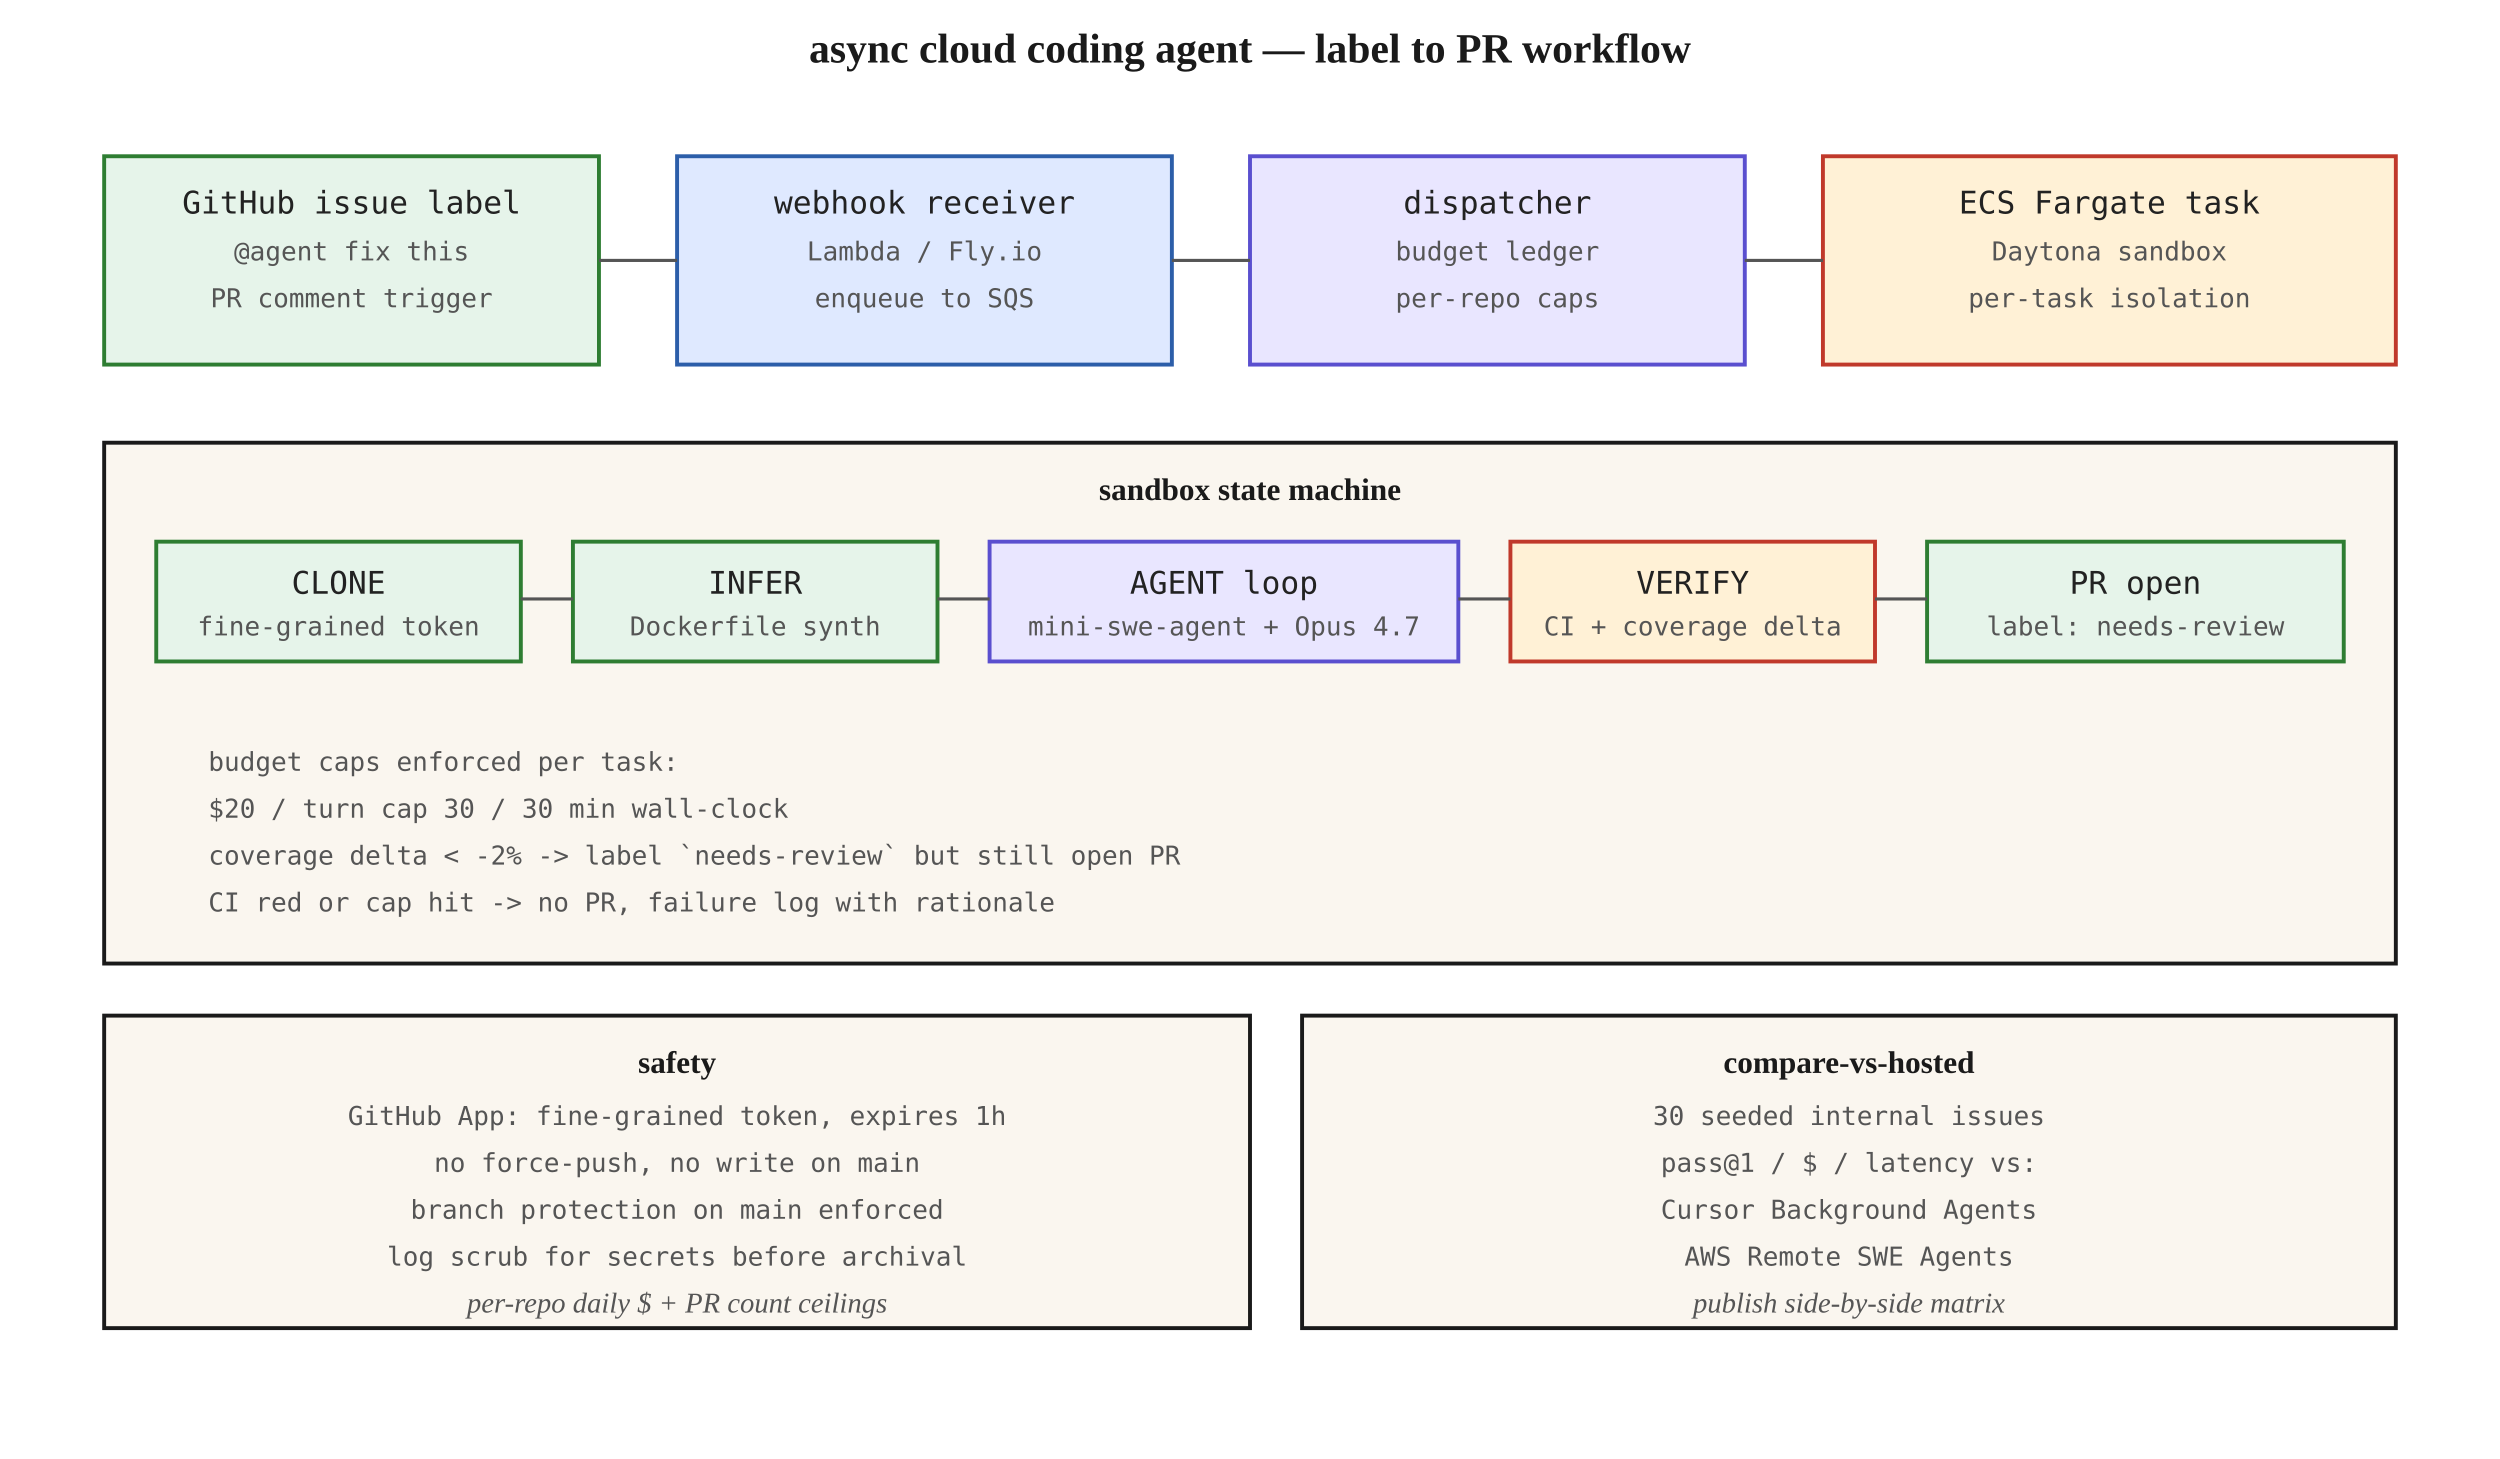
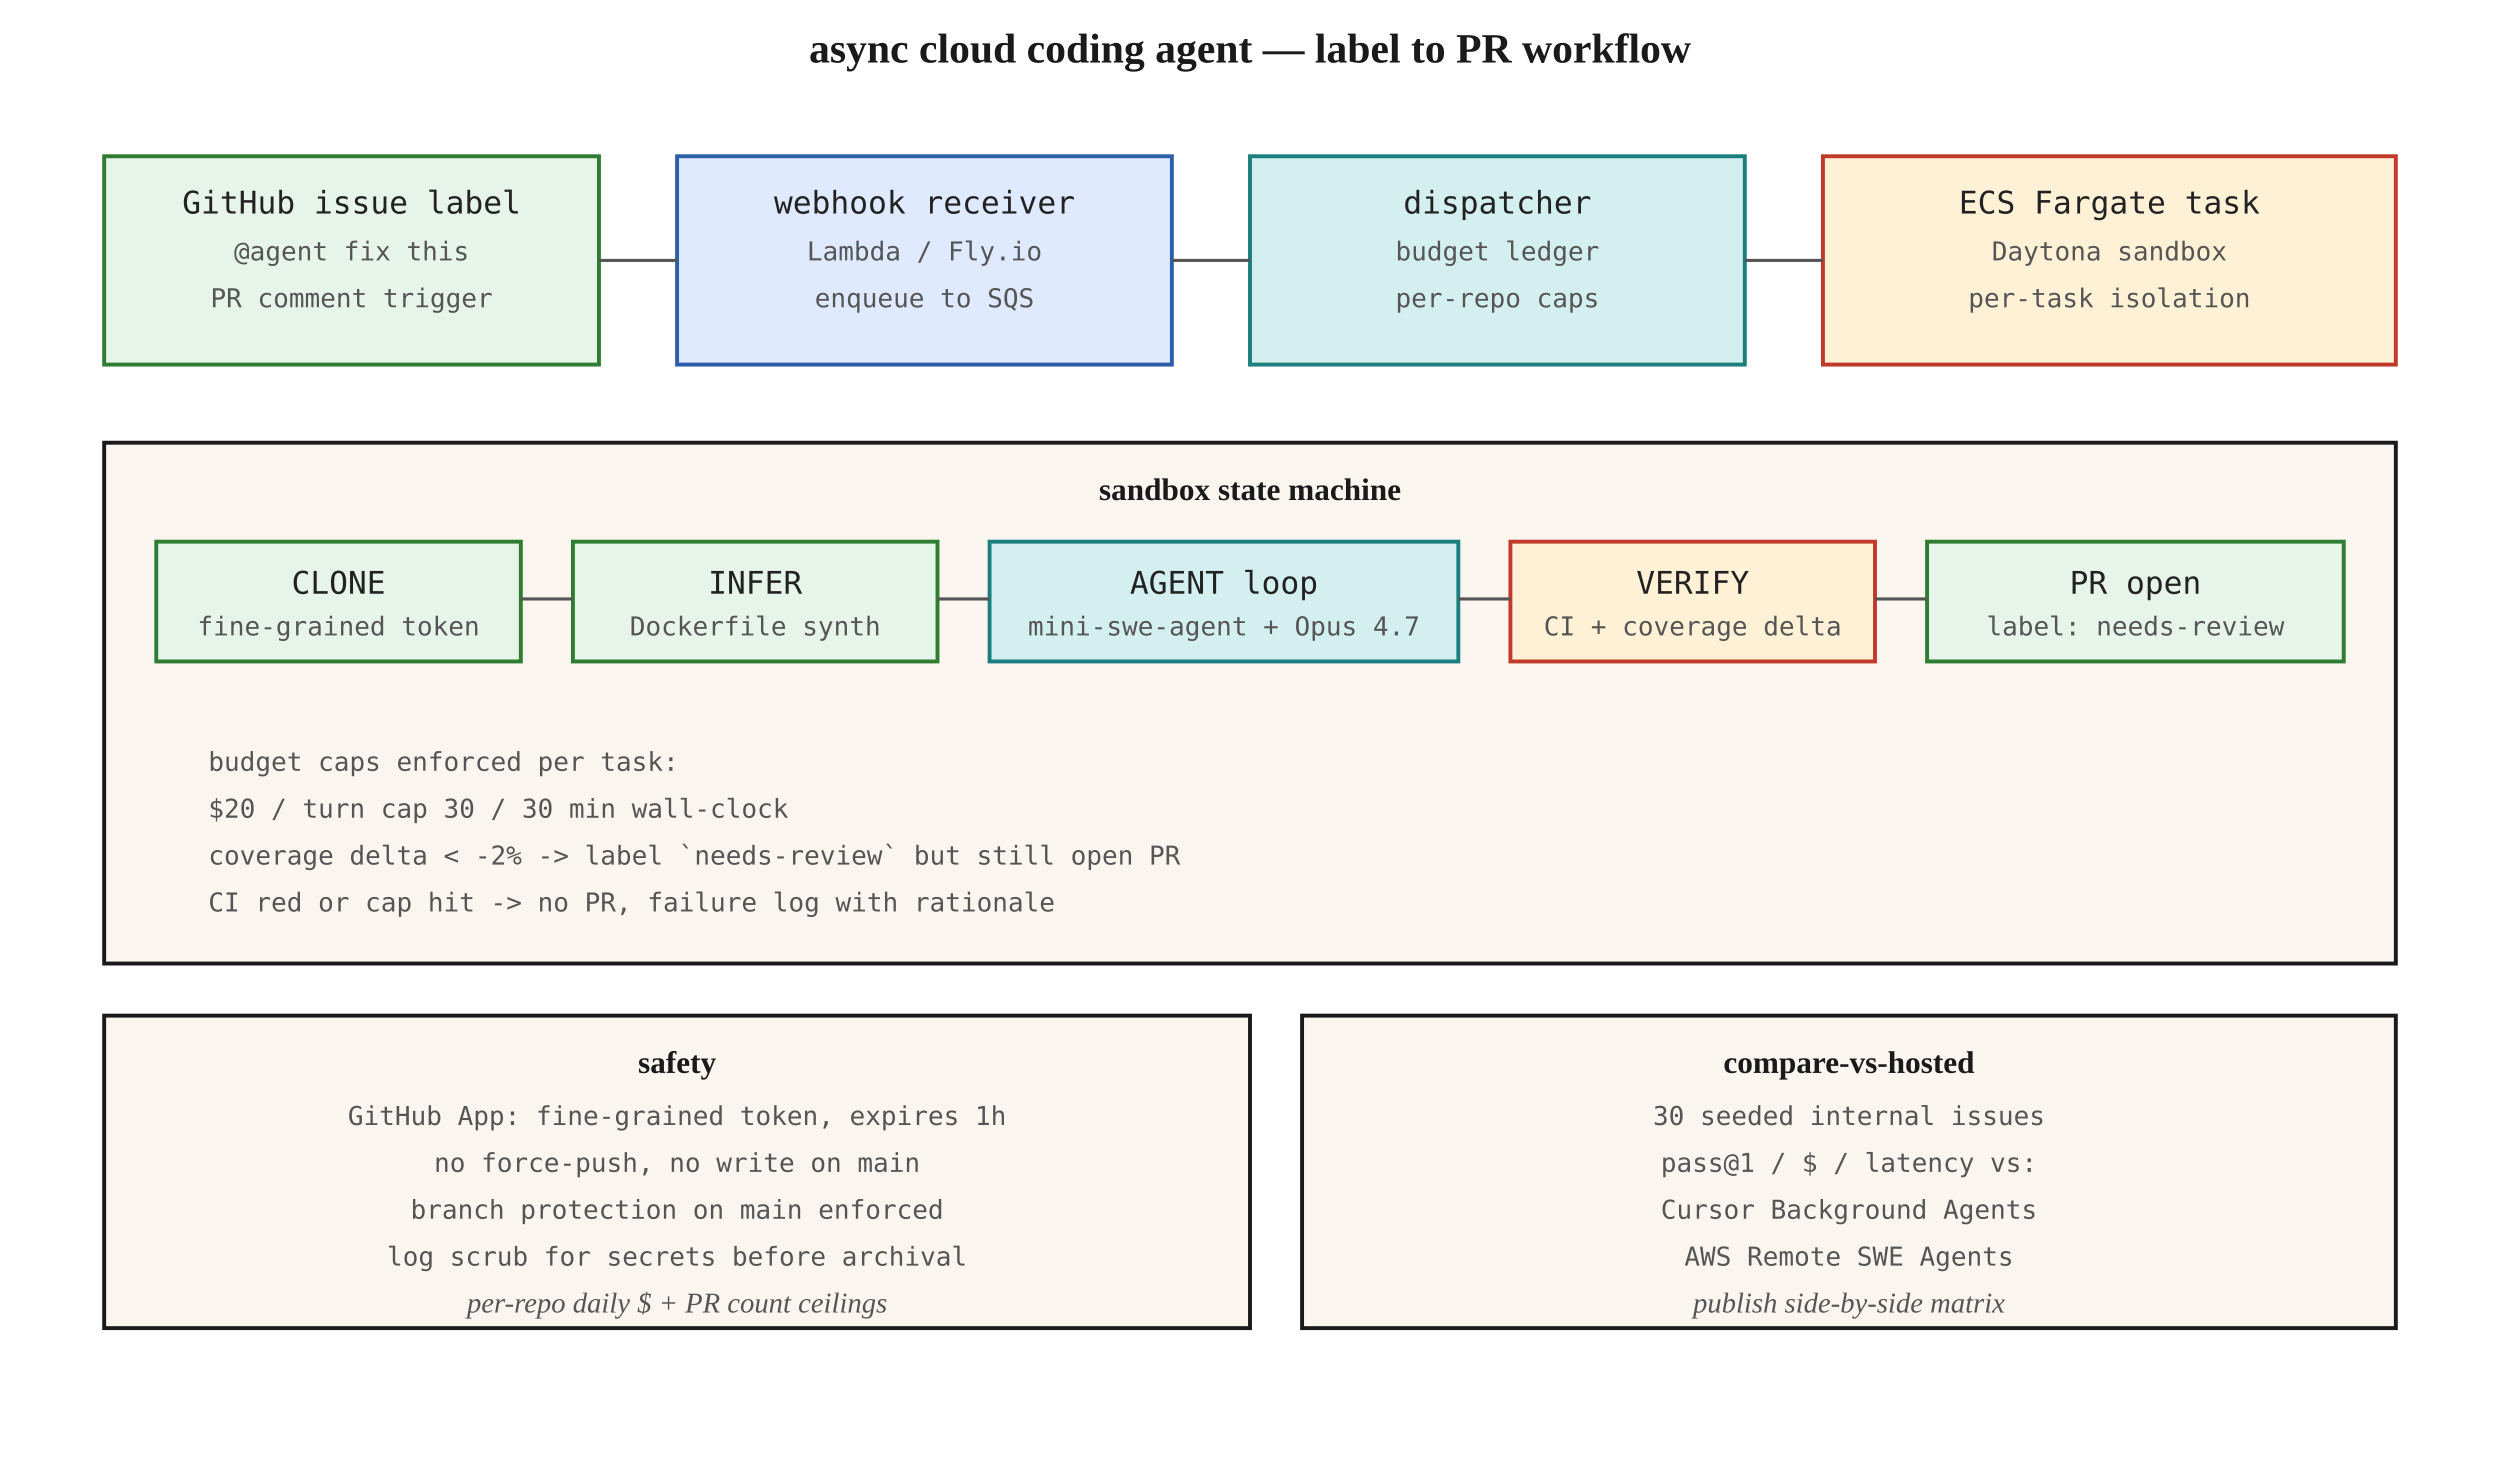
<svg xmlns="http://www.w3.org/2000/svg" viewBox="0 0 960 560" font-family="Georgia, 'Times New Roman', serif">
  <defs>
    <style>
      .box { fill: #faf6ef; stroke: #1a1a1a; stroke-width: 1.5; }
      .hot { fill: #fff1d6; stroke: #c0392b; stroke-width: 1.5; }
      .cool { fill: #e6f4ea; stroke: #2e7d32; stroke-width: 1.5; }
      .cold { fill: #dfe9ff; stroke: #2c5ea9; stroke-width: 1.5; }
-       .dsk { fill: #e9e6ff; stroke: #5a4fcf; stroke-width: 1.5; }
+       .dsk { fill: #d4efef; stroke: #1C7F7F; stroke-width: 1.5; }
      .step { font-size: 12px; font-family: 'Menlo', monospace; fill: #222; }
      .small { font-size: 10px; font-family: 'Menlo', monospace; fill: #555; }
      .caption { font-size: 11px; fill: #555; font-style: italic; }
      .title { font-size: 16px; font-weight: 700; fill: #1a1a1a; }
      .head { font-size: 12px; font-weight: 700; fill: #1a1a1a; }
      .edge { stroke: #555; stroke-width: 1.2; fill: none; }
    </style>
  </defs>
  <text x="480" y="24" text-anchor="middle" class="title">async cloud coding agent — label to PR workflow</text>
  <rect x="40" y="60" width="190" height="80" class="cool" />
  <text x="135" y="82" text-anchor="middle" class="step">GitHub issue label</text>
  <text x="135" y="100" text-anchor="middle" class="small">@agent fix this</text>
  <text x="135" y="118" text-anchor="middle" class="small">PR comment trigger</text>
  <rect x="260" y="60" width="190" height="80" class="cold" />
  <text x="355" y="82" text-anchor="middle" class="step">webhook receiver</text>
  <text x="355" y="100" text-anchor="middle" class="small">Lambda / Fly.io</text>
  <text x="355" y="118" text-anchor="middle" class="small">enqueue to SQS</text>
  <rect x="480" y="60" width="190" height="80" class="dsk" />
  <text x="575" y="82" text-anchor="middle" class="step">dispatcher</text>
  <text x="575" y="100" text-anchor="middle" class="small">budget ledger</text>
  <text x="575" y="118" text-anchor="middle" class="small">per-repo caps</text>
  <rect x="700" y="60" width="220" height="80" class="hot" />
  <text x="810" y="82" text-anchor="middle" class="step">ECS Fargate task</text>
  <text x="810" y="100" text-anchor="middle" class="small">Daytona sandbox</text>
  <text x="810" y="118" text-anchor="middle" class="small">per-task isolation</text>
  <path d="M230,100 L260,100" class="edge" />
  <path d="M450,100 L480,100" class="edge" />
  <path d="M670,100 L700,100" class="edge" />
  <rect x="40" y="170" width="880" height="200" class="box" />
  <text x="480" y="192" text-anchor="middle" class="head">sandbox state machine</text>
  <rect x="60" y="208" width="140" height="46" class="cool" />
  <text x="130" y="228" text-anchor="middle" class="step">CLONE</text>
  <text x="130" y="244" text-anchor="middle" class="small">fine-grained token</text>
  <rect x="220" y="208" width="140" height="46" class="cool" />
  <text x="290" y="228" text-anchor="middle" class="step">INFER</text>
  <text x="290" y="244" text-anchor="middle" class="small">Dockerfile synth</text>
  <rect x="380" y="208" width="180" height="46" class="dsk" />
  <text x="470" y="228" text-anchor="middle" class="step">AGENT loop</text>
  <text x="470" y="244" text-anchor="middle" class="small">mini-swe-agent + Opus 4.7</text>
  <rect x="580" y="208" width="140" height="46" class="hot" />
  <text x="650" y="228" text-anchor="middle" class="step">VERIFY</text>
  <text x="650" y="244" text-anchor="middle" class="small">CI + coverage delta</text>
  <rect x="740" y="208" width="160" height="46" class="cool" />
  <text x="820" y="228" text-anchor="middle" class="step">PR open</text>
  <text x="820" y="244" text-anchor="middle" class="small">label: needs-review</text>
  <path d="M200,230 L220,230" class="edge" />
  <path d="M360,230 L380,230" class="edge" />
  <path d="M560,230 L580,230" class="edge" />
  <path d="M720,230 L740,230" class="edge" />
  <text x="80" y="296" class="small">budget caps enforced per task:</text>
  <text x="80" y="314" class="small">  $20 / turn cap 30 / 30 min wall-clock</text>
  <text x="80" y="332" class="small">coverage delta &lt; -2% -&gt; label `needs-review` but still open PR</text>
  <text x="80" y="350" class="small">CI red or cap hit -&gt; no PR, failure log with rationale</text>
  <rect x="40" y="390" width="440" height="120" class="box" />
  <text x="260" y="412" text-anchor="middle" class="head">safety</text>
  <text x="260" y="432" text-anchor="middle" class="small">GitHub App: fine-grained token, expires 1h</text>
  <text x="260" y="450" text-anchor="middle" class="small">no force-push, no write on main</text>
  <text x="260" y="468" text-anchor="middle" class="small">branch protection on main enforced</text>
  <text x="260" y="486" text-anchor="middle" class="small">log scrub for secrets before archival</text>
  <text x="260" y="504" text-anchor="middle" class="caption">per-repo daily $ + PR count ceilings</text>
  <rect x="500" y="390" width="420" height="120" class="box" />
  <text x="710" y="412" text-anchor="middle" class="head">compare-vs-hosted</text>
  <text x="710" y="432" text-anchor="middle" class="small">30 seeded internal issues</text>
  <text x="710" y="450" text-anchor="middle" class="small">pass@1 / $ / latency vs:</text>
  <text x="710" y="468" text-anchor="middle" class="small">Cursor Background Agents</text>
  <text x="710" y="486" text-anchor="middle" class="small">AWS Remote SWE Agents</text>
  <text x="710" y="504" text-anchor="middle" class="caption">publish side-by-side matrix</text>
</svg>
